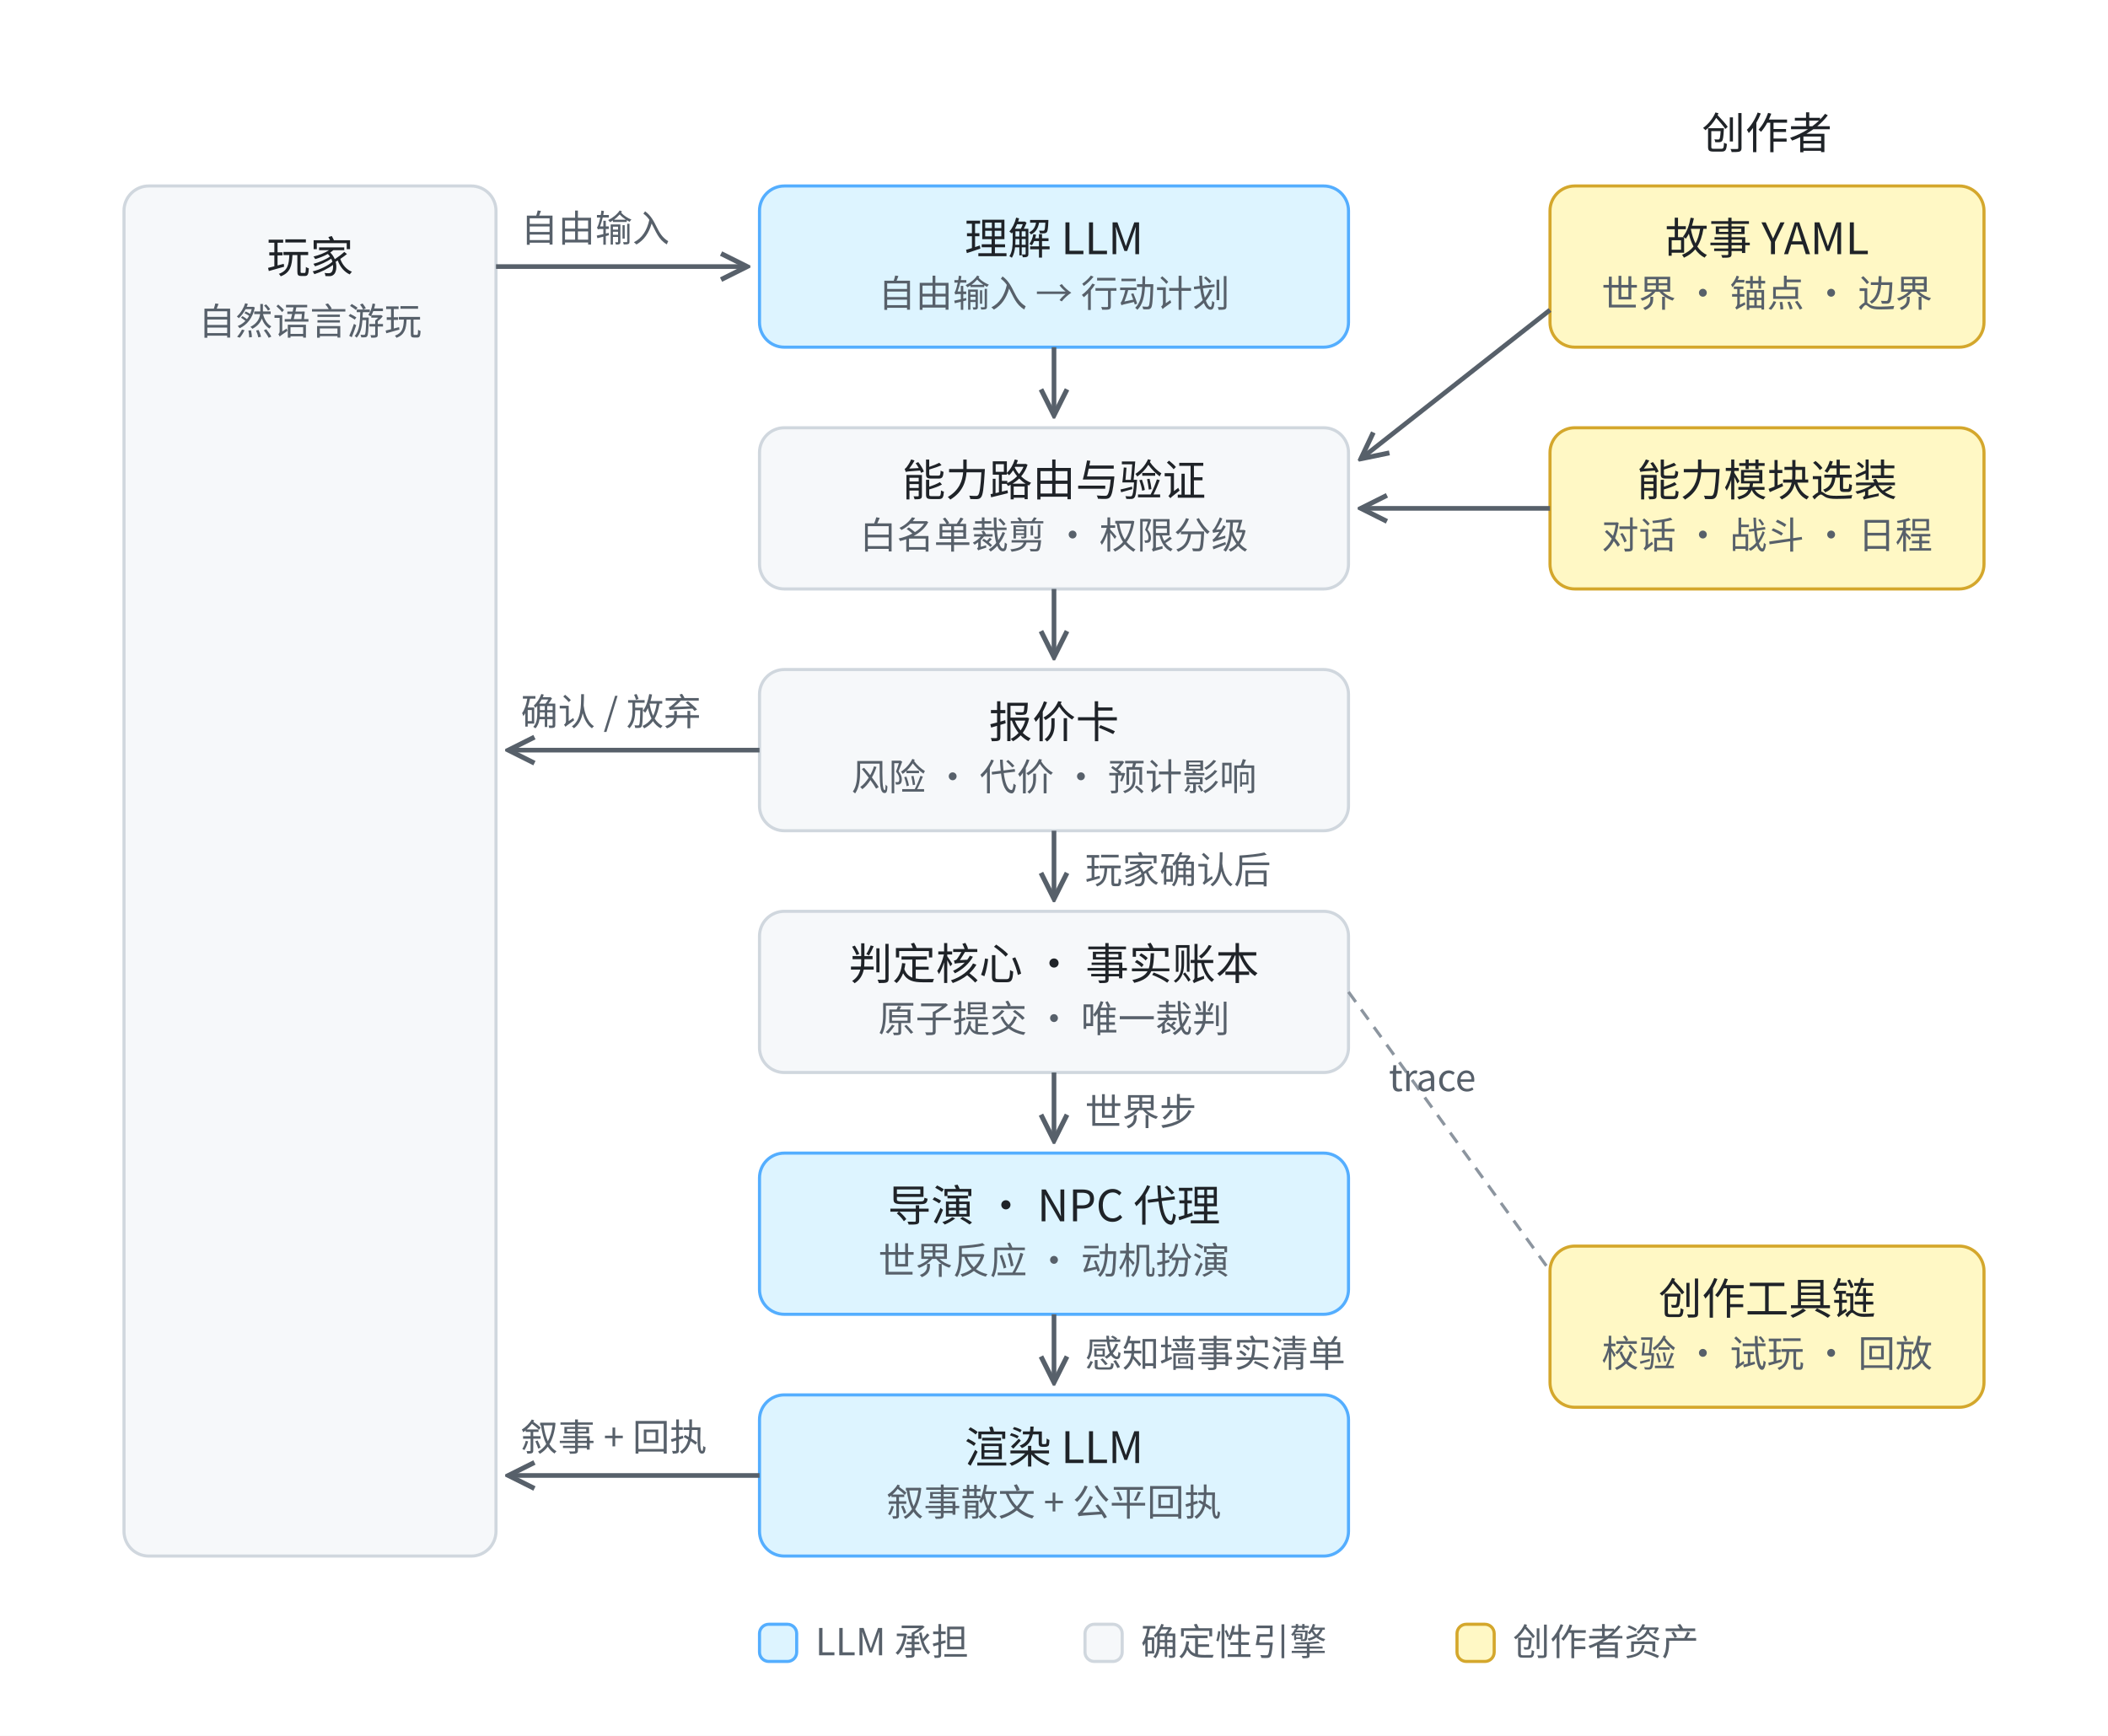
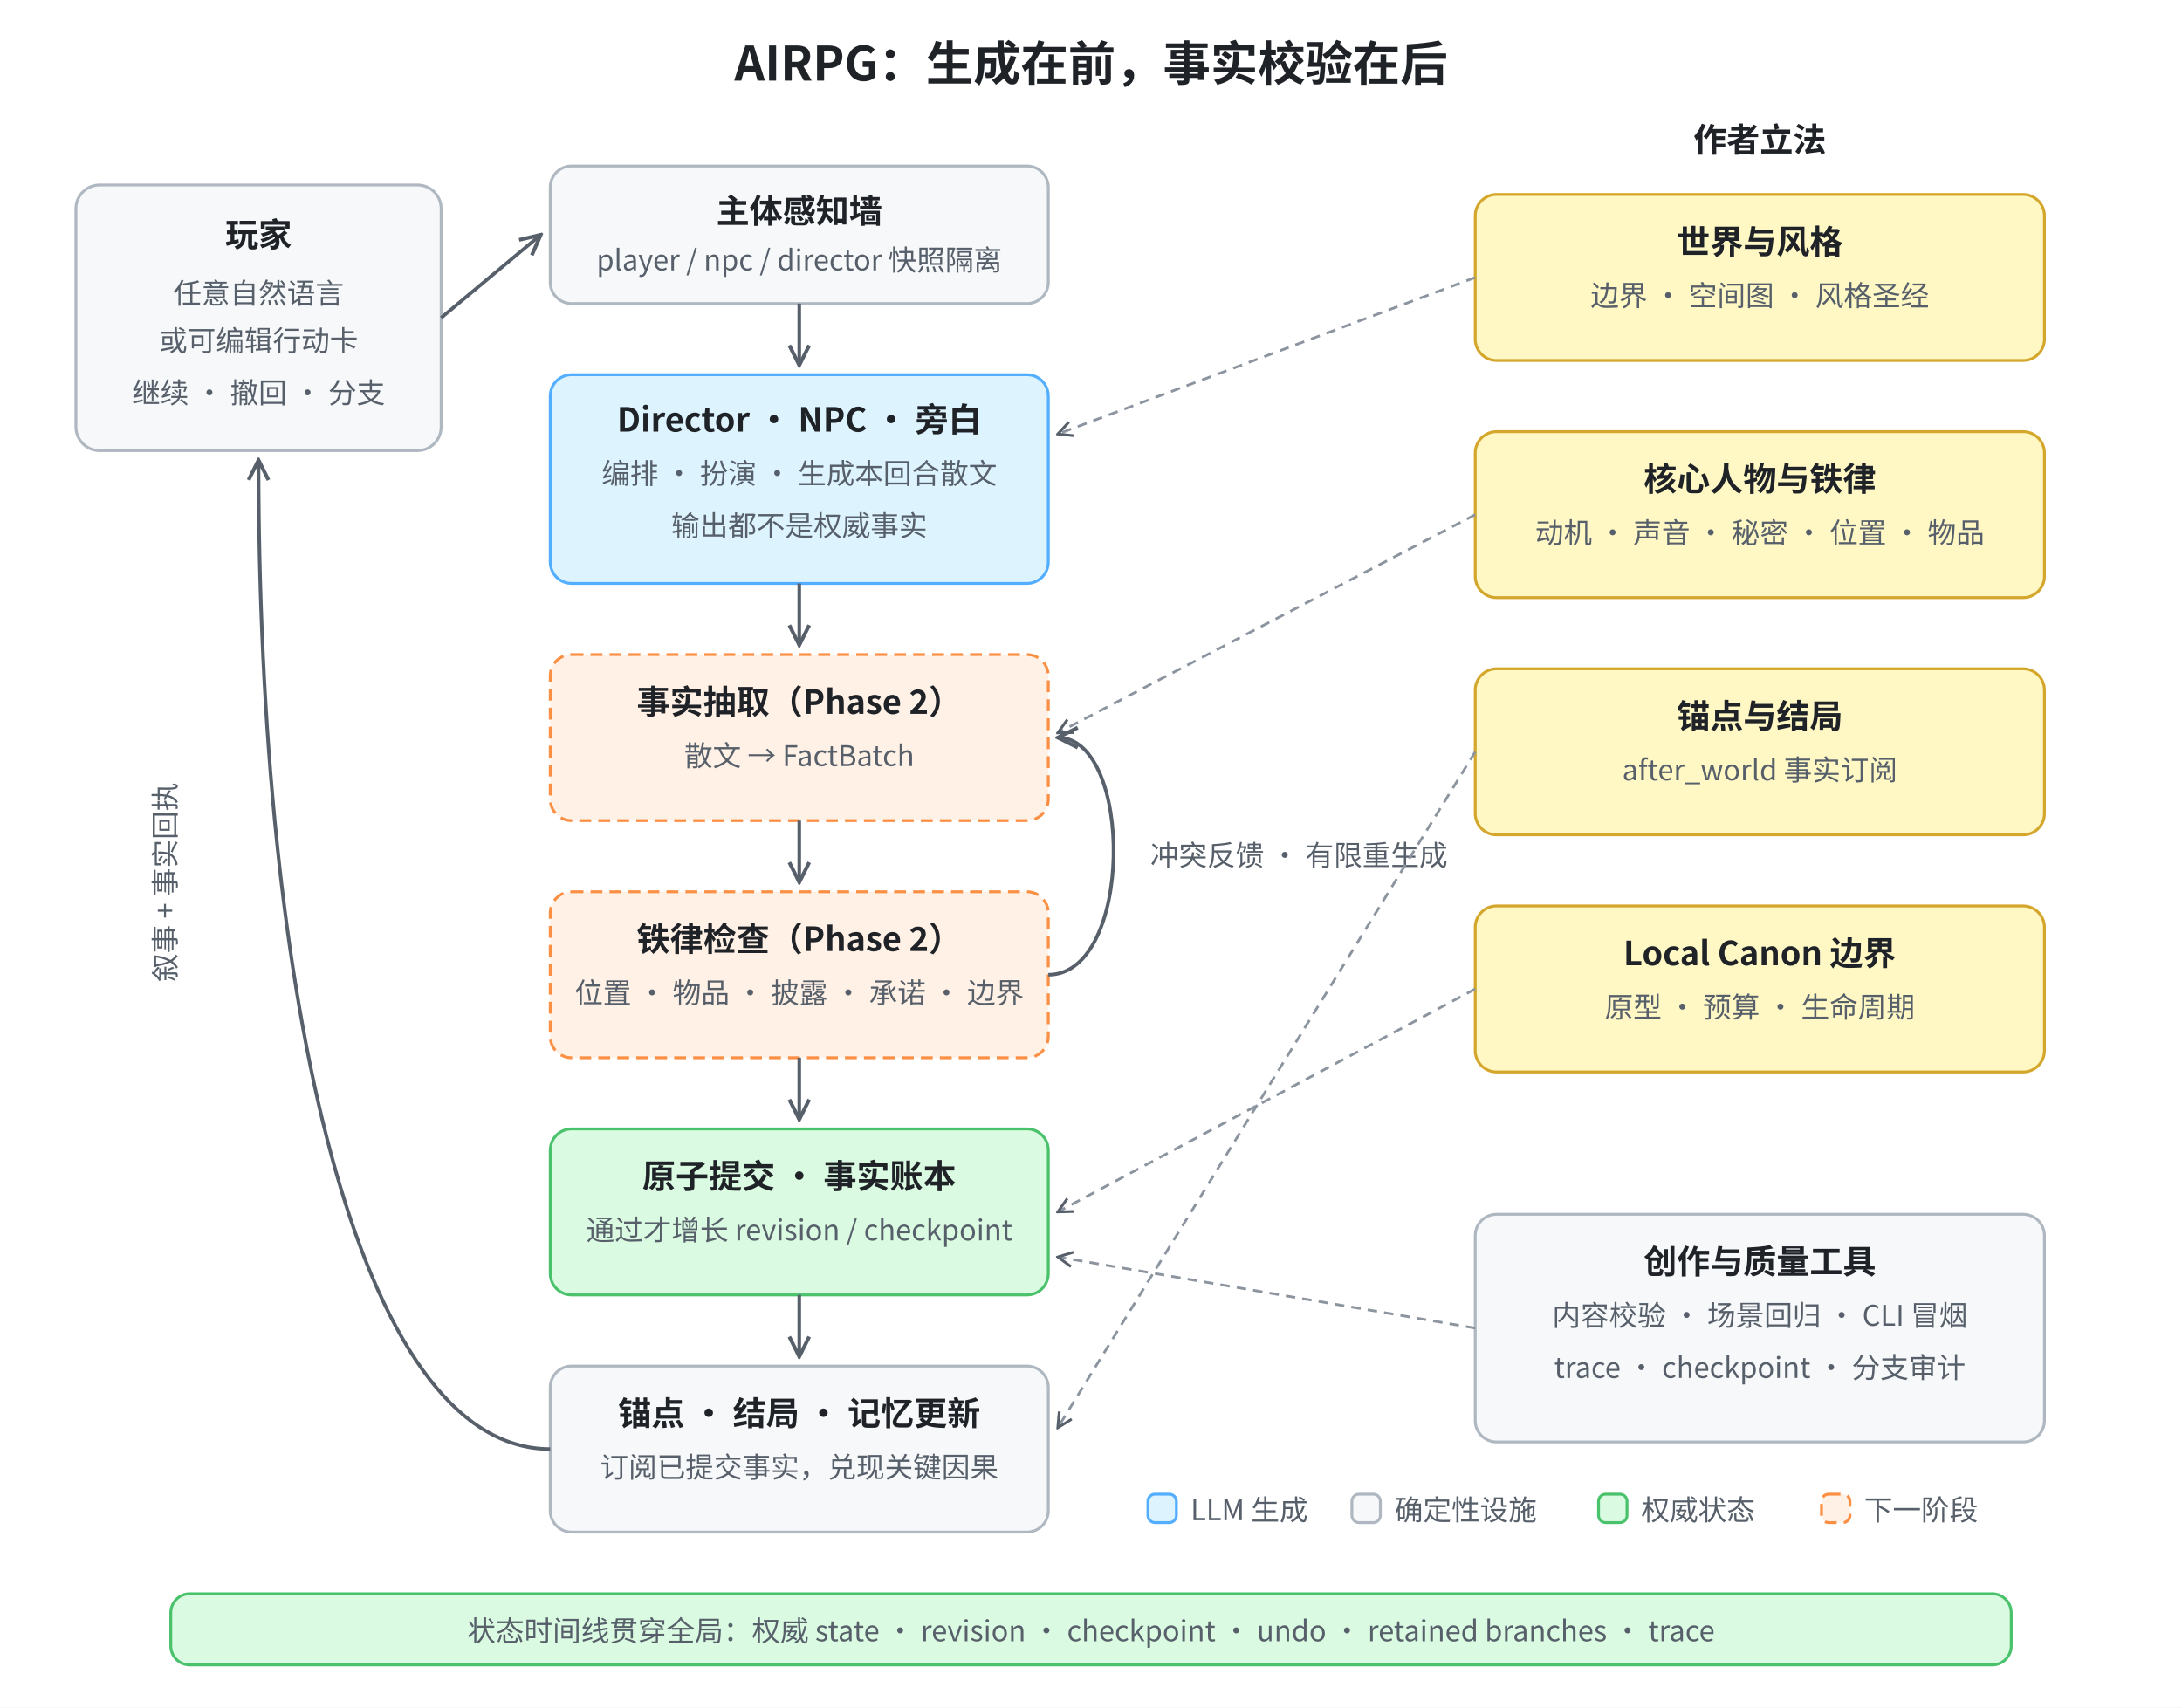
- <svg xmlns="http://www.w3.org/2000/svg" width="680" viewBox="0 0 680 560" role="img">
+ <svg xmlns="http://www.w3.org/2000/svg" width="920" height="720" viewBox="0 0 920 720" role="img">
  <defs>
    <marker id="arrow" viewBox="0 0 10 10" refX="9" refY="5" markerWidth="7" markerHeight="7" orient="auto-start-reverse">
      <path d="M 1 1 L 9 5 L 1 9" fill="none" stroke="#57606a" stroke-width="1.5" />
    </marker>
    <style>
-     .th { font: 500 14px "PingFang SC", "Noto Sans CJK SC", sans-serif; fill: #1f2328; }
+     .title { font: 600 20px "PingFang SC", "Noto Sans CJK SC", sans-serif; fill: #1f2328; }
+     .th { font: 600 14px "PingFang SC", "Noto Sans CJK SC", sans-serif; fill: #1f2328; }
    .ts { font: 400 12px "PingFang SC", "Noto Sans CJK SC", sans-serif; fill: #57606a; }
-     .box { fill: #f6f8fa; stroke: #d0d7de; stroke-width: 1; }
-     .llm { fill: #ddf4ff; stroke: #54aeff; stroke-width: 1; }
-     .author { fill: #fff8c5; stroke: #d4a72c; stroke-width: 1; }
+     .engine { fill: #f6f8fa; stroke: #afb8c1; stroke-width: 1.2; }
+     .llm { fill: #ddf4ff; stroke: #54aeff; stroke-width: 1.2; }
+     .author { fill: #fff8c5; stroke: #d4a72c; stroke-width: 1.2; }
+     .state { fill: #dafbe1; stroke: #4ac26b; stroke-width: 1.2; }
+     .future { fill: #fff1e5; stroke: #fb8f44; stroke-width: 1.2; stroke-dasharray: 5 3; }
    .arr { stroke: #57606a; stroke-width: 1.5; fill: none; marker-end: url(#arrow); }
-     .leader { stroke: #8c959f; stroke-width: 1; stroke-dasharray: 4 3; fill: none; }
+     .leader { stroke: #8c959f; stroke-width: 1.1; stroke-dasharray: 4 3; fill: none; marker-end: url(#arrow); }
  </style>
  </defs>
-   <rect x="0" y="0" width="680" height="560" fill="#ffffff" />
-   <rect class="box" x="40" y="60" width="120" height="442" rx="8" />
-   <text class="th" x="100" y="88" text-anchor="middle">玩家</text>
-   <text class="ts" x="100" y="108" text-anchor="middle">自然语言游玩</text>
-   <rect class="llm" x="245" y="60" width="190" height="52" rx="8" />
-   <text class="th" x="340" y="82" text-anchor="middle">理解 LLM</text>
-   <text class="ts" x="340" y="99" text-anchor="middle">自由输入 → 行动计划</text>
-   <rect class="box" x="245" y="138" width="190" height="52" rx="8" />
-   <text class="th" x="340" y="160" text-anchor="middle">能力路由与验证</text>
-   <text class="ts" x="340" y="177" text-anchor="middle">白名单裁剪 · 权限分级</text>
-   <rect class="box" x="245" y="216" width="190" height="52" rx="8" />
-   <text class="th" x="340" y="238" text-anchor="middle">报价卡</text>
-   <text class="ts" x="340" y="255" text-anchor="middle">风险 · 代价 · 预计影响</text>
-   <rect class="box" x="245" y="294" width="190" height="52" rx="8" />
-   <text class="th" x="340" y="316" text-anchor="middle">判定核心 · 事实账本</text>
-   <text class="ts" x="340" y="333" text-anchor="middle">原子提交 · 唯一裁判</text>
-   <rect class="llm" x="245" y="372" width="190" height="52" rx="8" />
-   <text class="th" x="340" y="394" text-anchor="middle">导演 · NPC 代理</text>
-   <text class="ts" x="340" y="411" text-anchor="middle">世界反应 · 动机扮演</text>
-   <rect class="llm" x="245" y="450" width="190" height="52" rx="8" />
-   <text class="th" x="340" y="472" text-anchor="middle">渲染 LLM</text>
-   <text class="ts" x="340" y="489" text-anchor="middle">叙事散文 + 公平回执</text>
-   <line class="arr" x1="340" y1="112" x2="340" y2="134" />
-   <line class="arr" x1="340" y1="190" x2="340" y2="212" />
-   <line class="arr" x1="340" y1="268" x2="340" y2="290" />
-   <text class="ts" x="350" y="285">玩家确认后</text>
-   <line class="arr" x1="340" y1="346" x2="340" y2="368" />
-   <text class="ts" x="350" y="363">世界步</text>
-   <line class="arr" x1="340" y1="424" x2="340" y2="446" />
-   <text class="ts" x="350" y="441">感知墙事实清单</text>
-   <line class="arr" x1="160" y1="86" x2="241" y2="86" />
-   <text class="ts" x="168" y="78">自由输入</text>
-   <line class="arr" x1="245" y1="242" x2="164" y2="242" />
-   <text class="ts" x="168" y="234">确认 / 放弃</text>
-   <line class="arr" x1="245" y1="476" x2="164" y2="476" />
-   <text class="ts" x="168" y="468">叙事 + 回执</text>
-   <text class="th" x="570" y="48" text-anchor="middle">创作者</text>
-   <rect class="author" x="500" y="60" width="140" height="52" rx="8" />
-   <text class="th" x="570" y="82" text-anchor="middle">故事 YAML</text>
-   <text class="ts" x="570" y="99" text-anchor="middle">世界 · 锚点 · 边界</text>
-   <rect class="author" x="500" y="138" width="140" height="52" rx="8" />
-   <text class="th" x="570" y="160" text-anchor="middle">能力模块选装</text>
-   <text class="ts" x="570" y="177" text-anchor="middle">对话 · 战斗 · 日程</text>
-   <rect class="author" x="500" y="402" width="140" height="52" rx="8" />
-   <text class="th" x="570" y="424" text-anchor="middle">创作工具链</text>
-   <text class="ts" x="570" y="441" text-anchor="middle">校验 · 试玩 · 回放</text>
-   <line class="arr" x1="500" y1="100" x2="439" y2="148" />
-   <line class="arr" x1="500" y1="164" x2="439" y2="164" />
-   <line class="leader" x1="435" y1="320" x2="500" y2="410" />
-   <text class="ts" x="448" y="352">trace</text>
-   <rect class="llm" x="245" y="524" width="12" height="12" rx="3" />
-   <text class="ts" x="263" y="534">LLM 承担</text>
-   <rect class="box" x="350" y="524" width="12" height="12" rx="3" />
-   <text class="ts" x="368" y="534">确定性引擎</text>
-   <rect class="author" x="470" y="524" width="12" height="12" rx="3" />
-   <text class="ts" x="488" y="534">创作者资产</text>
+   <rect x="0" y="0" width="920" height="720" fill="#ffffff" />
+   <text class="title" x="460" y="34" text-anchor="middle">AIRPG：生成在前，事实校验在后</text>
+   <rect class="engine" x="32" y="78" width="154" height="112" rx="10" />
+   <text class="th" x="109" y="104" text-anchor="middle">玩家</text>
+   <text class="ts" x="109" y="128" text-anchor="middle">任意自然语言</text>
+   <text class="ts" x="109" y="148" text-anchor="middle">或可编辑行动卡</text>
+   <text class="ts" x="109" y="170" text-anchor="middle">继续 · 撤回 · 分支</text>
+   <rect class="engine" x="232" y="70" width="210" height="58" rx="9" />
+   <text class="th" x="337" y="94" text-anchor="middle">主体感知墙</text>
+   <text class="ts" x="337" y="114" text-anchor="middle">player / npc / director 快照隔离</text>
+   <rect class="llm" x="232" y="158" width="210" height="88" rx="9" />
+   <text class="th" x="337" y="182" text-anchor="middle">Director · NPC · 旁白</text>
+   <text class="ts" x="337" y="204" text-anchor="middle">编排 · 扮演 · 生成本回合散文</text>
+   <text class="ts" x="337" y="226" text-anchor="middle">输出都不是权威事实</text>
+   <rect class="future" x="232" y="276" width="210" height="70" rx="9" />
+   <text class="th" x="337" y="301" text-anchor="middle">事实抽取（Phase 2）</text>
+   <text class="ts" x="337" y="323" text-anchor="middle">散文 → FactBatch</text>
+   <rect class="future" x="232" y="376" width="210" height="70" rx="9" />
+   <text class="th" x="337" y="401" text-anchor="middle">铁律检查（Phase 2）</text>
+   <text class="ts" x="337" y="423" text-anchor="middle">位置 · 物品 · 披露 · 承诺 · 边界</text>
+   <rect class="state" x="232" y="476" width="210" height="70" rx="9" />
+   <text class="th" x="337" y="501" text-anchor="middle">原子提交 · 事实账本</text>
+   <text class="ts" x="337" y="523" text-anchor="middle">通过才增长 revision / checkpoint</text>
+   <rect class="engine" x="232" y="576" width="210" height="70" rx="9" />
+   <text class="th" x="337" y="601" text-anchor="middle">锚点 · 结局 · 记忆更新</text>
+   <text class="ts" x="337" y="623" text-anchor="middle">订阅已提交事实，兑现关键因果</text>
+   <line class="arr" x1="186" y1="134" x2="228" y2="99" />
+   <line class="arr" x1="337" y1="128" x2="337" y2="154" />
+   <line class="arr" x1="337" y1="246" x2="337" y2="272" />
+   <line class="arr" x1="337" y1="346" x2="337" y2="372" />
+   <line class="arr" x1="337" y1="446" x2="337" y2="472" />
+   <line class="arr" x1="337" y1="546" x2="337" y2="572" />
+   <path class="arr" d="M 232 611 C 150 611, 109 420, 109 194" />
+   <text class="ts" x="74" y="414" transform="rotate(-90 74 414)">叙事 + 事实回执</text>
+   <path class="arr" d="M 442 411 C 478 411, 478 311, 446 311" />
+   <text class="ts" x="485" y="365">冲突反馈 · 有限重生成</text>
+   <text class="th" x="742" y="64" text-anchor="middle">作者立法</text>
+   <rect class="author" x="622" y="82" width="240" height="70" rx="9" />
+   <text class="th" x="742" y="107" text-anchor="middle">世界与风格</text>
+   <text class="ts" x="742" y="129" text-anchor="middle">边界 · 空间图 · 风格圣经</text>
+   <rect class="author" x="622" y="182" width="240" height="70" rx="9" />
+   <text class="th" x="742" y="207" text-anchor="middle">核心人物与铁律</text>
+   <text class="ts" x="742" y="229" text-anchor="middle">动机 · 声音 · 秘密 · 位置 · 物品</text>
+   <rect class="author" x="622" y="282" width="240" height="70" rx="9" />
+   <text class="th" x="742" y="307" text-anchor="middle">锚点与结局</text>
+   <text class="ts" x="742" y="329" text-anchor="middle">after_world 事实订阅</text>
+   <rect class="author" x="622" y="382" width="240" height="70" rx="9" />
+   <text class="th" x="742" y="407" text-anchor="middle">Local Canon 边界</text>
+   <text class="ts" x="742" y="429" text-anchor="middle">原型 · 预算 · 生命周期</text>
+   <rect class="engine" x="622" y="512" width="240" height="96" rx="9" />
+   <text class="th" x="742" y="537" text-anchor="middle">创作与质量工具</text>
+   <text class="ts" x="742" y="559" text-anchor="middle">内容校验 · 场景回归 · CLI 冒烟</text>
+   <text class="ts" x="742" y="581" text-anchor="middle">trace · checkpoint · 分支审计</text>
+   <path class="leader" d="M 622 117 L 446 183" />
+   <path class="leader" d="M 622 217 L 446 309" />
+   <path class="leader" d="M 622 317 L 446 602" />
+   <path class="leader" d="M 622 417 L 446 511" />
+   <path class="leader" d="M 622 560 L 446 530" />
+   <rect class="state" x="72" y="672" width="776" height="30" rx="8" />
+   <text class="ts" x="460" y="692" text-anchor="middle">状态时间线贯穿全局：权威 state · revision · checkpoint · undo · retained branches · trace</text>
+   <rect class="llm" x="484" y="630" width="12" height="12" rx="3" />
+   <text class="ts" x="502" y="641">LLM 生成</text>
+   <rect class="engine" x="570" y="630" width="12" height="12" rx="3" />
+   <text class="ts" x="588" y="641">确定性设施</text>
+   <rect class="state" x="674" y="630" width="12" height="12" rx="3" />
+   <text class="ts" x="692" y="641">权威状态</text>
+   <rect class="future" x="768" y="630" width="12" height="12" rx="3" />
+   <text class="ts" x="786" y="641">下一阶段</text>
</svg>
